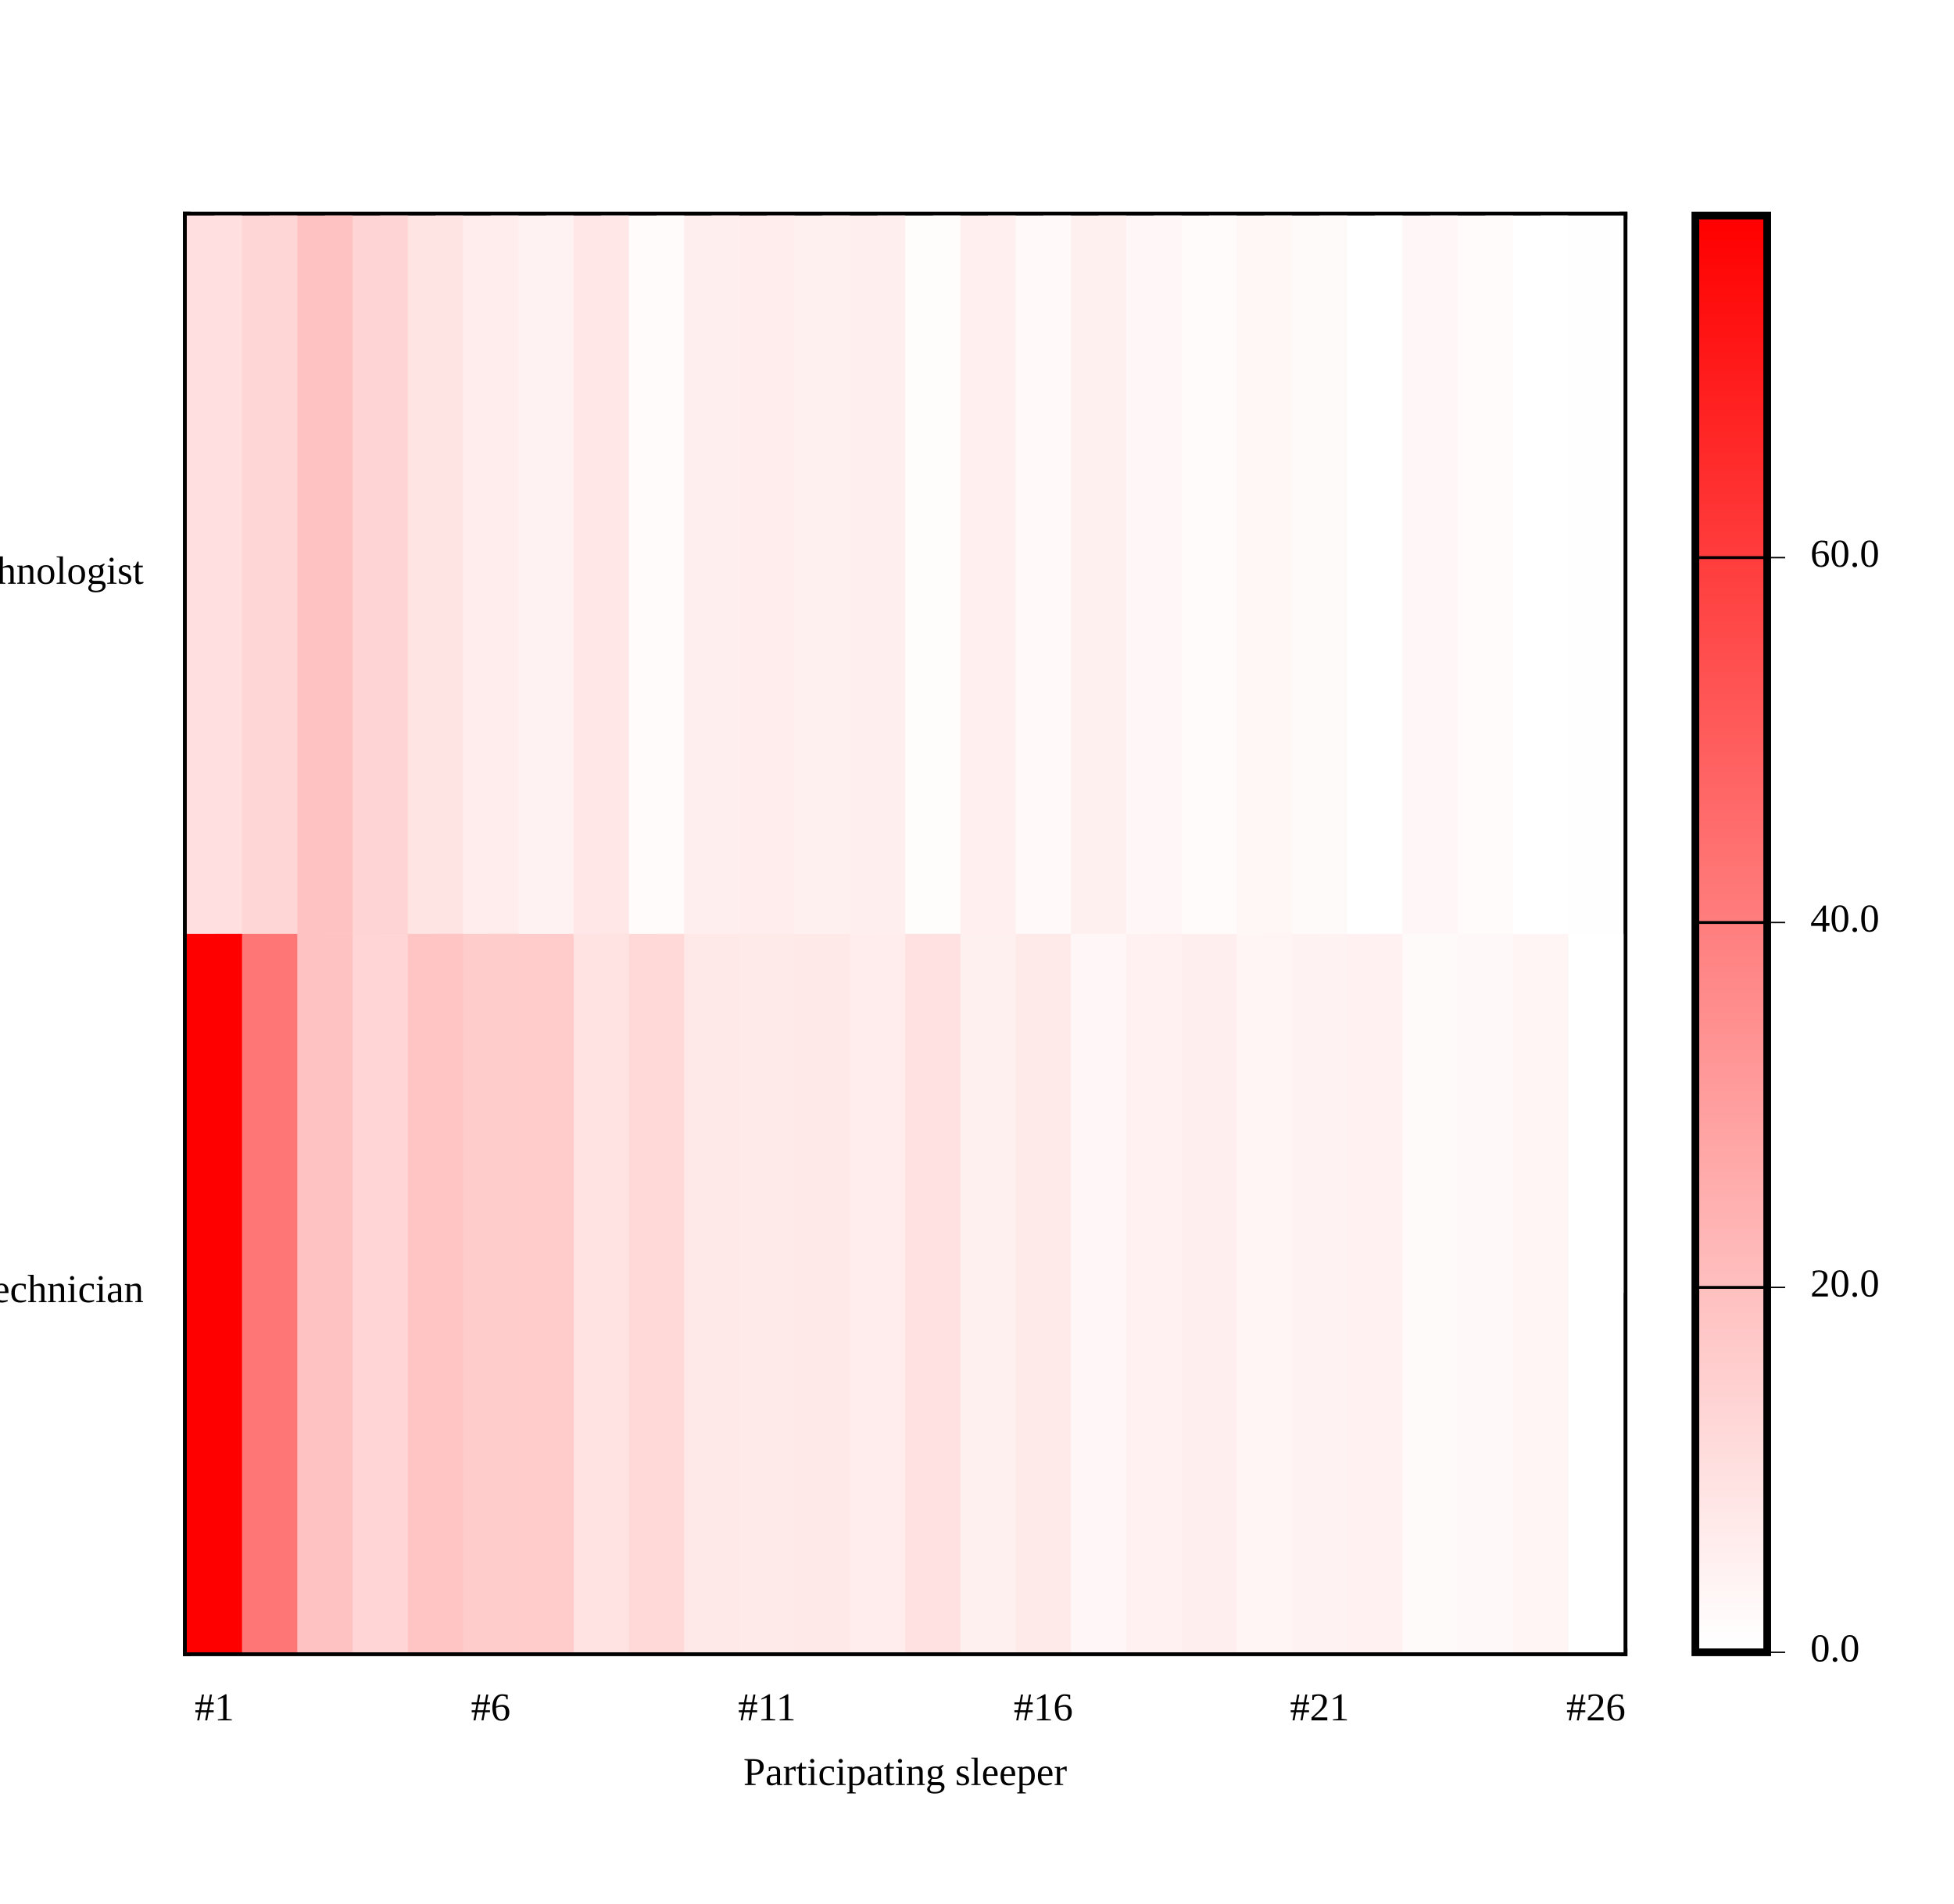
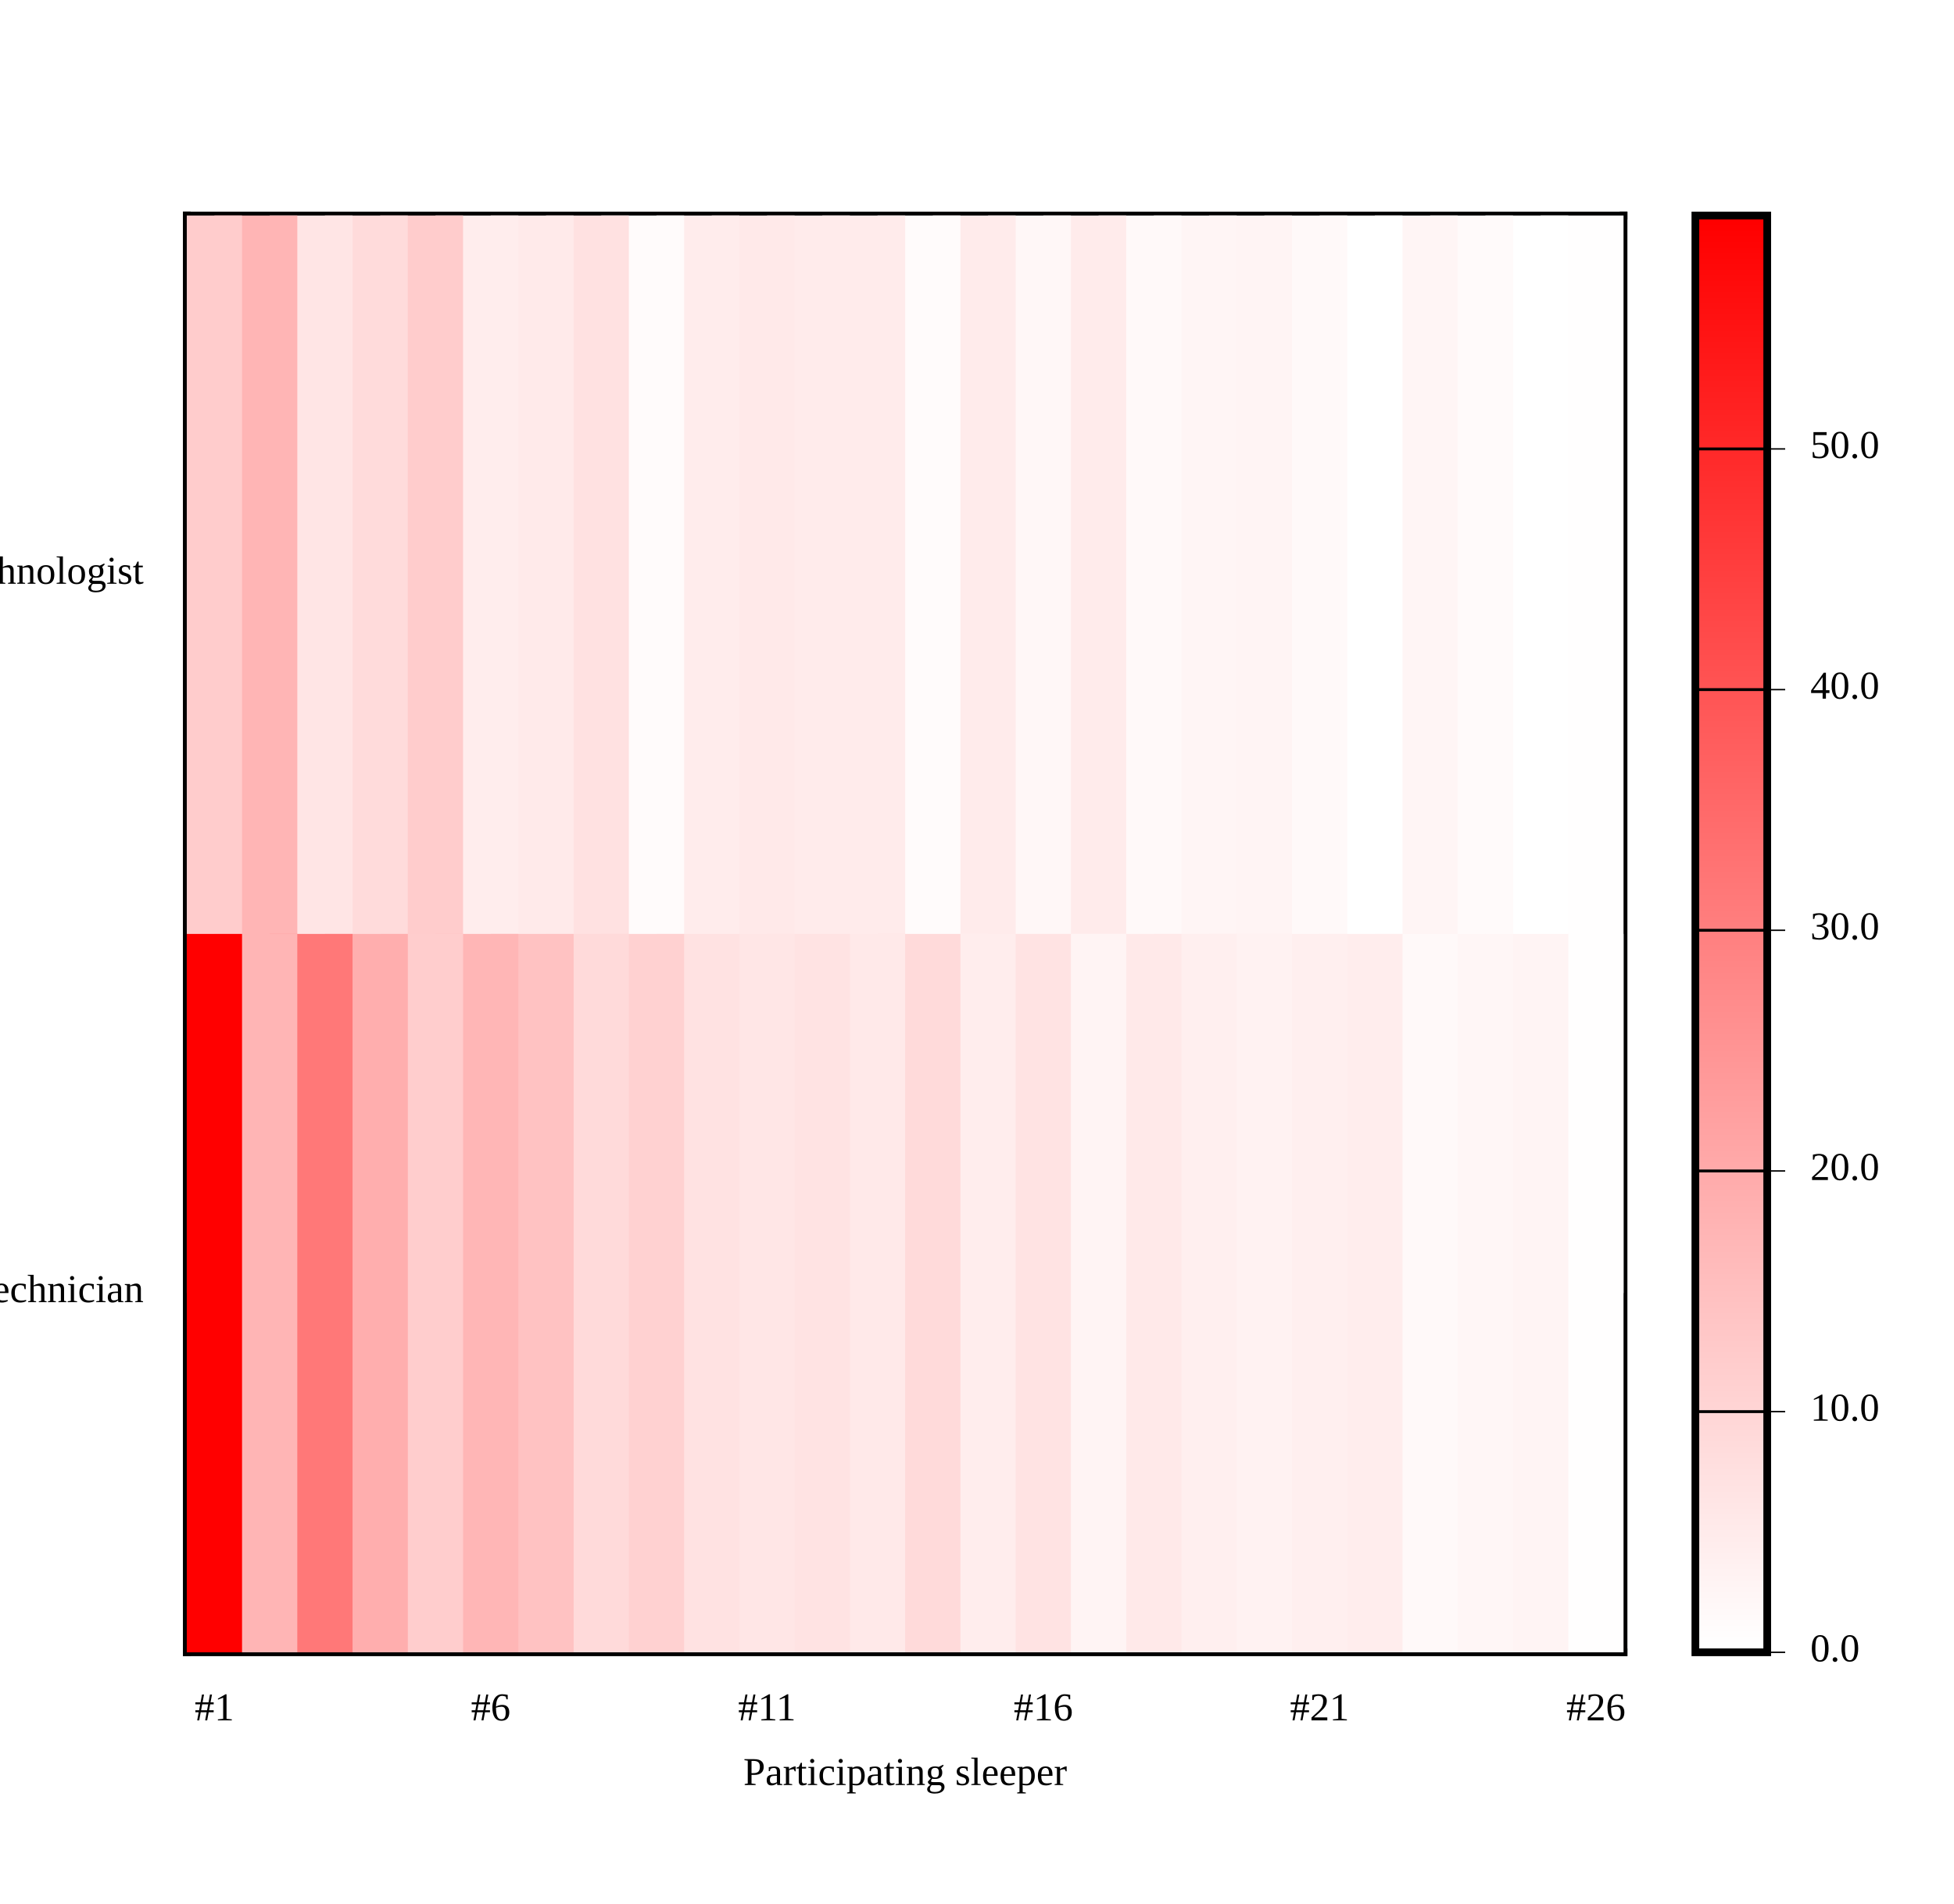
<svg xmlns="http://www.w3.org/2000/svg" height="530" stroke-opacity="1" viewBox="0.0 0.0 544.0 530.0" font-size="1" width="544" stroke="rgb(0,0,0)" version="1.1">
  <defs />
  <g stroke-linejoin="miter" stroke-opacity="1.0" fill-opacity="0.0" stroke="rgb(0,0,0)" stroke-width="0.8" fill="rgb(0,0,0)" stroke-linecap="butt" stroke-miterlimit="10.0">
    <path d="M 52,460 h 400 M 52,360 h 400 M 52,260 h 400 M 52,160 h 400 M 52,60 h 400 " />
  </g>
  <g stroke-linejoin="miter" stroke-opacity="1.0" fill-opacity="0.0" stroke="rgb(0,0,0)" stroke-width="2.148" fill="rgb(0,0,0)" stroke-linecap="square" stroke-miterlimit="10.0">
    <path d="M 52,460 v -400 M 452,460 v -400 " />
  </g>
  <g stroke-linejoin="miter" stroke-opacity="1.0" fill-opacity="1.0" font-size="11.0px" stroke="rgb(0,0,0)" stroke-width="2.148" fill="rgb(0,0,0)" stroke-linecap="butt" stroke-miterlimit="10.0">
    <text dominant-baseline="middle" transform="matrix(1,0,0,1,40,160)" stroke="none" text-anchor="end">technologist</text>
  </g>
  <g stroke-linejoin="miter" stroke-opacity="1.0" fill-opacity="1.0" font-size="11.0px" stroke="rgb(0,0,0)" stroke-width="2.148" fill="rgb(0,0,0)" stroke-linecap="butt" stroke-miterlimit="10.0">
    <text dominant-baseline="middle" transform="matrix(1,0,0,1,40,360)" stroke="none" text-anchor="end">technician</text>
  </g>
  <g stroke-linejoin="miter" stroke-opacity="1.0" fill-opacity="0.0" stroke="rgb(0,0,0)" stroke-width="0.8" fill="rgb(0,0,0)" stroke-linecap="butt" stroke-miterlimit="10.0">
    <path d="M 52,460 v -400 M 128.923,460 v -400 M 205.846,460 v -400 M 282.769,460 v -400 M 359.692,460 v -400 M 436.615,460 v -400 " />
  </g>
  <g stroke-linejoin="miter" stroke-opacity="1.0" fill-opacity="0.0" stroke="rgb(0,0,0)" stroke-width="2.148" fill="rgb(0,0,0)" stroke-linecap="square" stroke-miterlimit="10.0">
    <path d="M 52,460 h 400 M 52,60 h 400 " />
  </g>
  <g stroke-linejoin="miter" stroke-opacity="1.0" fill-opacity="1.0" font-size="11.0px" stroke="rgb(0,0,0)" stroke-width="2.148" fill="rgb(0,0,0)" stroke-linecap="butt" stroke-miterlimit="10.0">
    <text dominant-baseline="text-before-edge" transform="matrix(1,0,0,1,252,490)" stroke="none" text-anchor="middle">Participating sleeper</text>
  </g>
  <g stroke-linejoin="miter" stroke-opacity="1.0" fill-opacity="1.0" font-size="11.0px" stroke="rgb(0,0,0)" stroke-width="2.148" fill="rgb(0,0,0)" stroke-linecap="butt" stroke-miterlimit="10.0">
    <text dominant-baseline="text-before-edge" transform="matrix(1,0,0,1,444.3077,472)" stroke="none" text-anchor="middle">#26</text>
  </g>
  <g stroke-linejoin="miter" stroke-opacity="1.0" fill-opacity="1.0" font-size="11.0px" stroke="rgb(0,0,0)" stroke-width="2.148" fill="rgb(0,0,0)" stroke-linecap="butt" stroke-miterlimit="10.0">
    <text dominant-baseline="text-before-edge" transform="matrix(1,0,0,1,367.3846,472)" stroke="none" text-anchor="middle">#21</text>
  </g>
  <g stroke-linejoin="miter" stroke-opacity="1.0" fill-opacity="1.0" font-size="11.0px" stroke="rgb(0,0,0)" stroke-width="2.148" fill="rgb(0,0,0)" stroke-linecap="butt" stroke-miterlimit="10.0">
    <text dominant-baseline="text-before-edge" transform="matrix(1,0,0,1,290.4615,472)" stroke="none" text-anchor="middle">#16</text>
  </g>
  <g stroke-linejoin="miter" stroke-opacity="1.0" fill-opacity="1.0" font-size="11.0px" stroke="rgb(0,0,0)" stroke-width="2.148" fill="rgb(0,0,0)" stroke-linecap="butt" stroke-miterlimit="10.0">
    <text dominant-baseline="text-before-edge" transform="matrix(1,0,0,1,213.5385,472)" stroke="none" text-anchor="middle">#11</text>
  </g>
  <g stroke-linejoin="miter" stroke-opacity="1.0" fill-opacity="1.0" font-size="11.0px" stroke="rgb(0,0,0)" stroke-width="2.148" fill="rgb(0,0,0)" stroke-linecap="butt" stroke-miterlimit="10.0">
    <text dominant-baseline="text-before-edge" transform="matrix(1,0,0,1,136.6154,472)" stroke="none" text-anchor="middle">#6</text>
  </g>
  <g stroke-linejoin="miter" stroke-opacity="1.0" fill-opacity="1.0" font-size="11.0px" stroke="rgb(0,0,0)" stroke-width="2.148" fill="rgb(0,0,0)" stroke-linecap="butt" stroke-miterlimit="10.0">
    <text dominant-baseline="text-before-edge" transform="matrix(1,0,0,1,59.6923,472)" stroke="none" text-anchor="middle">#1</text>
  </g>
  <g stroke-linejoin="miter" stroke-opacity="1.0" fill-opacity="1.0" stroke="rgb(0,0,0)" stroke-width="0.0" fill="rgb(255,254,254)" stroke-linecap="butt" stroke-miterlimit="10.0">
    <defs>
      <clipPath id="manualmyClip1">
        <path d="M 452,460 l -0,-400 h -400 l -0,400 Z" />
      </clipPath>
    </defs>
    <g clip-path="url(#manualmyClip1)">
      <path d="M 452,360 l -0,-300 h -23.077 l -0,300 Z" />
    </g>
  </g>
  <g stroke-linejoin="miter" stroke-opacity="1.0" fill-opacity="1.0" stroke="rgb(0,0,0)" stroke-width="0.0" fill="rgb(255,255,255)" stroke-linecap="butt" stroke-miterlimit="10.0">
    <defs>
      <clipPath id="manualmyClip2">
        <path d="M 452,460 l -0,-400 h -400 l -0,400 Z" />
      </clipPath>
    </defs>
    <g clip-path="url(#manualmyClip2)">
      <path d="M 436.615,360 l -0,-300 h -23.077 l -0,300 Z" />
    </g>
  </g>
-   <g stroke-linejoin="miter" stroke-opacity="1.0" fill-opacity="1.0" stroke="rgb(0,0,0)" stroke-width="0.0" fill="rgb(255,251,251)" stroke-linecap="butt" stroke-miterlimit="10.0">
+   <g stroke-linejoin="miter" stroke-opacity="1.0" fill-opacity="1.0" stroke="rgb(0,0,0)" stroke-width="0.0" fill="rgb(255,250,250)" stroke-linecap="butt" stroke-miterlimit="10.0">
    <defs>
      <clipPath id="manualmyClip3">
        <path d="M 452,460 l -0,-400 h -400 l -0,400 Z" />
      </clipPath>
    </defs>
    <g clip-path="url(#manualmyClip3)">
      <path d="M 421.231,360 l -0,-300 h -23.077 l -0,300 Z" />
    </g>
  </g>
-   <g stroke-linejoin="miter" stroke-opacity="1.0" fill-opacity="1.0" stroke="rgb(0,0,0)" stroke-width="0.0" fill="rgb(255,247,247)" stroke-linecap="butt" stroke-miterlimit="10.0">
+   <g stroke-linejoin="miter" stroke-opacity="1.0" fill-opacity="1.0" stroke="rgb(0,0,0)" stroke-width="0.0" fill="rgb(255,245,245)" stroke-linecap="butt" stroke-miterlimit="10.0">
    <defs>
      <clipPath id="manualmyClip4">
        <path d="M 452,460 l -0,-400 h -400 l -0,400 Z" />
      </clipPath>
    </defs>
    <g clip-path="url(#manualmyClip4)">
      <path d="M 405.846,360 l -0,-300 h -23.077 l -0,300 Z" />
    </g>
  </g>
  <g stroke-linejoin="miter" stroke-opacity="1.0" fill-opacity="1.0" stroke="rgb(0,0,0)" stroke-width="0.0" fill="rgb(255,255,255)" stroke-linecap="butt" stroke-miterlimit="10.0">
    <defs>
      <clipPath id="manualmyClip5">
        <path d="M 452,460 l -0,-400 h -400 l -0,400 Z" />
      </clipPath>
    </defs>
    <g clip-path="url(#manualmyClip5)">
      <path d="M 390.462,360 l -0,-300 h -23.077 l -0,300 Z" />
    </g>
  </g>
-   <g stroke-linejoin="miter" stroke-opacity="1.0" fill-opacity="1.0" stroke="rgb(0,0,0)" stroke-width="0.0" fill="rgb(255,250,250)" stroke-linecap="butt" stroke-miterlimit="10.0">
+   <g stroke-linejoin="miter" stroke-opacity="1.0" fill-opacity="1.0" stroke="rgb(0,0,0)" stroke-width="0.0" fill="rgb(255,249,249)" stroke-linecap="butt" stroke-miterlimit="10.0">
    <defs>
      <clipPath id="manualmyClip6">
        <path d="M 452,460 l -0,-400 h -400 l -0,400 Z" />
      </clipPath>
    </defs>
    <g clip-path="url(#manualmyClip6)">
      <path d="M 375.077,360 l -0,-300 h -23.077 l -0,300 Z" />
    </g>
  </g>
-   <g stroke-linejoin="miter" stroke-opacity="1.0" fill-opacity="1.0" stroke="rgb(0,0,0)" stroke-width="0.0" fill="rgb(255,246,246)" stroke-linecap="butt" stroke-miterlimit="10.0">
+   <g stroke-linejoin="miter" stroke-opacity="1.0" fill-opacity="1.0" stroke="rgb(0,0,0)" stroke-width="0.0" fill="rgb(255,244,244)" stroke-linecap="butt" stroke-miterlimit="10.0">
    <defs>
      <clipPath id="manualmyClip7">
        <path d="M 452,460 l -0,-400 h -400 l -0,400 Z" />
      </clipPath>
    </defs>
    <g clip-path="url(#manualmyClip7)">
      <path d="M 359.692,360 l -0,-300 h -23.077 l -0,300 Z" />
    </g>
  </g>
-   <g stroke-linejoin="miter" stroke-opacity="1.0" fill-opacity="1.0" stroke="rgb(0,0,0)" stroke-width="0.0" fill="rgb(255,251,251)" stroke-linecap="butt" stroke-miterlimit="10.0">
+   <g stroke-linejoin="miter" stroke-opacity="1.0" fill-opacity="1.0" stroke="rgb(0,0,0)" stroke-width="0.0" fill="rgb(255,245,245)" stroke-linecap="butt" stroke-miterlimit="10.0">
    <defs>
      <clipPath id="manualmyClip8">
        <path d="M 452,460 l -0,-400 h -400 l -0,400 Z" />
      </clipPath>
    </defs>
    <g clip-path="url(#manualmyClip8)">
      <path d="M 344.308,360 l -0,-300 h -23.077 l -0,300 Z" />
    </g>
  </g>
-   <g stroke-linejoin="miter" stroke-opacity="1.0" fill-opacity="1.0" stroke="rgb(0,0,0)" stroke-width="0.0" fill="rgb(255,247,247)" stroke-linecap="butt" stroke-miterlimit="10.0">
+   <g stroke-linejoin="miter" stroke-opacity="1.0" fill-opacity="1.0" stroke="rgb(0,0,0)" stroke-width="0.0" fill="rgb(255,249,249)" stroke-linecap="butt" stroke-miterlimit="10.0">
    <defs>
      <clipPath id="manualmyClip9">
        <path d="M 452,460 l -0,-400 h -400 l -0,400 Z" />
      </clipPath>
    </defs>
    <g clip-path="url(#manualmyClip9)">
      <path d="M 328.923,360 l -0,-300 h -23.077 l -0,300 Z" />
    </g>
  </g>
-   <g stroke-linejoin="miter" stroke-opacity="1.0" fill-opacity="1.0" stroke="rgb(0,0,0)" stroke-width="0.0" fill="rgb(255,240,240)" stroke-linecap="butt" stroke-miterlimit="10.0">
+   <g stroke-linejoin="miter" stroke-opacity="1.0" fill-opacity="1.0" stroke="rgb(0,0,0)" stroke-width="0.0" fill="rgb(255,235,235)" stroke-linecap="butt" stroke-miterlimit="10.0">
    <defs>
      <clipPath id="manualmyClip10">
        <path d="M 452,460 l -0,-400 h -400 l -0,400 Z" />
      </clipPath>
    </defs>
    <g clip-path="url(#manualmyClip10)">
      <path d="M 313.538,360 l -0,-300 h -23.077 l -0,300 Z" />
    </g>
  </g>
-   <g stroke-linejoin="miter" stroke-opacity="1.0" fill-opacity="1.0" stroke="rgb(0,0,0)" stroke-width="0.0" fill="rgb(255,249,249)" stroke-linecap="butt" stroke-miterlimit="10.0">
+   <g stroke-linejoin="miter" stroke-opacity="1.0" fill-opacity="1.0" stroke="rgb(0,0,0)" stroke-width="0.0" fill="rgb(255,247,247)" stroke-linecap="butt" stroke-miterlimit="10.0">
    <defs>
      <clipPath id="manualmyClip11">
        <path d="M 452,460 l -0,-400 h -400 l -0,400 Z" />
      </clipPath>
    </defs>
    <g clip-path="url(#manualmyClip11)">
      <path d="M 298.154,360 l -0,-300 h -23.077 l -0,300 Z" />
    </g>
  </g>
-   <g stroke-linejoin="miter" stroke-opacity="1.0" fill-opacity="1.0" stroke="rgb(0,0,0)" stroke-width="0.0" fill="rgb(255,239,239)" stroke-linecap="butt" stroke-miterlimit="10.0">
+   <g stroke-linejoin="miter" stroke-opacity="1.0" fill-opacity="1.0" stroke="rgb(0,0,0)" stroke-width="0.0" fill="rgb(255,235,235)" stroke-linecap="butt" stroke-miterlimit="10.0">
    <defs>
      <clipPath id="manualmyClip12">
        <path d="M 452,460 l -0,-400 h -400 l -0,400 Z" />
      </clipPath>
    </defs>
    <g clip-path="url(#manualmyClip12)">
      <path d="M 282.769,360 l -0,-300 h -23.077 l -0,300 Z" />
    </g>
  </g>
-   <g stroke-linejoin="miter" stroke-opacity="1.0" fill-opacity="1.0" stroke="rgb(0,0,0)" stroke-width="0.0" fill="rgb(255,252,252)" stroke-linecap="butt" stroke-miterlimit="10.0">
+   <g stroke-linejoin="miter" stroke-opacity="1.0" fill-opacity="1.0" stroke="rgb(0,0,0)" stroke-width="0.0" fill="rgb(255,251,251)" stroke-linecap="butt" stroke-miterlimit="10.0">
    <defs>
      <clipPath id="manualmyClip13">
        <path d="M 452,460 l -0,-400 h -400 l -0,400 Z" />
      </clipPath>
    </defs>
    <g clip-path="url(#manualmyClip13)">
      <path d="M 267.385,360 l -0,-300 h -23.077 l -0,300 Z" />
    </g>
  </g>
-   <g stroke-linejoin="miter" stroke-opacity="1.0" fill-opacity="1.0" stroke="rgb(0,0,0)" stroke-width="0.0" fill="rgb(255,238,238)" stroke-linecap="butt" stroke-miterlimit="10.0">
+   <g stroke-linejoin="miter" stroke-opacity="1.0" fill-opacity="1.0" stroke="rgb(0,0,0)" stroke-width="0.0" fill="rgb(255,235,235)" stroke-linecap="butt" stroke-miterlimit="10.0">
    <defs>
      <clipPath id="manualmyClip14">
        <path d="M 452,460 l -0,-400 h -400 l -0,400 Z" />
      </clipPath>
    </defs>
    <g clip-path="url(#manualmyClip14)">
      <path d="M 252,360 l -0,-300 h -23.077 l -0,300 Z" />
    </g>
  </g>
-   <g stroke-linejoin="miter" stroke-opacity="1.0" fill-opacity="1.0" stroke="rgb(0,0,0)" stroke-width="0.0" fill="rgb(255,240,240)" stroke-linecap="butt" stroke-miterlimit="10.0">
+   <g stroke-linejoin="miter" stroke-opacity="1.0" fill-opacity="1.0" stroke="rgb(0,0,0)" stroke-width="0.0" fill="rgb(255,235,235)" stroke-linecap="butt" stroke-miterlimit="10.0">
    <defs>
      <clipPath id="manualmyClip15">
        <path d="M 452,460 l -0,-400 h -400 l -0,400 Z" />
      </clipPath>
    </defs>
    <g clip-path="url(#manualmyClip15)">
      <path d="M 236.615,360 l -0,-300 h -23.077 l -0,300 Z" />
    </g>
  </g>
-   <g stroke-linejoin="miter" stroke-opacity="1.0" fill-opacity="1.0" stroke="rgb(0,0,0)" stroke-width="0.0" fill="rgb(255,237,237)" stroke-linecap="butt" stroke-miterlimit="10.0">
+   <g stroke-linejoin="miter" stroke-opacity="1.0" fill-opacity="1.0" stroke="rgb(0,0,0)" stroke-width="0.0" fill="rgb(255,233,233)" stroke-linecap="butt" stroke-miterlimit="10.0">
    <defs>
      <clipPath id="manualmyClip16">
        <path d="M 452,460 l -0,-400 h -400 l -0,400 Z" />
      </clipPath>
    </defs>
    <g clip-path="url(#manualmyClip16)">
      <path d="M 221.231,360 l -0,-300 h -23.077 l -0,300 Z" />
    </g>
  </g>
-   <g stroke-linejoin="miter" stroke-opacity="1.0" fill-opacity="1.0" stroke="rgb(0,0,0)" stroke-width="0.0" fill="rgb(255,238,238)" stroke-linecap="butt" stroke-miterlimit="10.0">
+   <g stroke-linejoin="miter" stroke-opacity="1.0" fill-opacity="1.0" stroke="rgb(0,0,0)" stroke-width="0.0" fill="rgb(255,236,236)" stroke-linecap="butt" stroke-miterlimit="10.0">
    <defs>
      <clipPath id="manualmyClip17">
        <path d="M 452,460 l -0,-400 h -400 l -0,400 Z" />
      </clipPath>
    </defs>
    <g clip-path="url(#manualmyClip17)">
      <path d="M 205.846,360 l -0,-300 h -23.077 l -0,300 Z" />
    </g>
  </g>
  <g stroke-linejoin="miter" stroke-opacity="1.0" fill-opacity="1.0" stroke="rgb(0,0,0)" stroke-width="0.0" fill="rgb(255,251,251)" stroke-linecap="butt" stroke-miterlimit="10.0">
    <defs>
      <clipPath id="manualmyClip18">
        <path d="M 452,460 l -0,-400 h -400 l -0,400 Z" />
      </clipPath>
    </defs>
    <g clip-path="url(#manualmyClip18)">
      <path d="M 190.462,360 l -0,-300 h -23.077 l -0,300 Z" />
    </g>
  </g>
-   <g stroke-linejoin="miter" stroke-opacity="1.0" fill-opacity="1.0" stroke="rgb(0,0,0)" stroke-width="0.0" fill="rgb(255,231,231)" stroke-linecap="butt" stroke-miterlimit="10.0">
+   <g stroke-linejoin="miter" stroke-opacity="1.0" fill-opacity="1.0" stroke="rgb(0,0,0)" stroke-width="0.0" fill="rgb(255,225,225)" stroke-linecap="butt" stroke-miterlimit="10.0">
    <defs>
      <clipPath id="manualmyClip19">
        <path d="M 452,460 l -0,-400 h -400 l -0,400 Z" />
      </clipPath>
    </defs>
    <g clip-path="url(#manualmyClip19)">
      <path d="M 175.077,360 l -0,-300 h -23.077 l -0,300 Z" />
    </g>
  </g>
-   <g stroke-linejoin="miter" stroke-opacity="1.0" fill-opacity="1.0" stroke="rgb(0,0,0)" stroke-width="0.0" fill="rgb(255,242,242)" stroke-linecap="butt" stroke-miterlimit="10.0">
+   <g stroke-linejoin="miter" stroke-opacity="1.0" fill-opacity="1.0" stroke="rgb(0,0,0)" stroke-width="0.0" fill="rgb(255,234,234)" stroke-linecap="butt" stroke-miterlimit="10.0">
    <defs>
      <clipPath id="manualmyClip20">
        <path d="M 452,460 l -0,-400 h -400 l -0,400 Z" />
      </clipPath>
    </defs>
    <g clip-path="url(#manualmyClip20)">
      <path d="M 159.692,360 l -0,-300 h -23.077 l -0,300 Z" />
    </g>
  </g>
  <g stroke-linejoin="miter" stroke-opacity="1.0" fill-opacity="1.0" stroke="rgb(0,0,0)" stroke-width="0.0" fill="rgb(255,237,237)" stroke-linecap="butt" stroke-miterlimit="10.0">
    <defs>
      <clipPath id="manualmyClip21">
        <path d="M 452,460 l -0,-400 h -400 l -0,400 Z" />
      </clipPath>
    </defs>
    <g clip-path="url(#manualmyClip21)">
      <path d="M 144.308,360 l -0,-300 h -23.077 l -0,300 Z" />
    </g>
  </g>
-   <g stroke-linejoin="miter" stroke-opacity="1.0" fill-opacity="1.0" stroke="rgb(0,0,0)" stroke-width="0.0" fill="rgb(255,228,228)" stroke-linecap="butt" stroke-miterlimit="10.0">
+   <g stroke-linejoin="miter" stroke-opacity="1.0" fill-opacity="1.0" stroke="rgb(0,0,0)" stroke-width="0.0" fill="rgb(255,204,204)" stroke-linecap="butt" stroke-miterlimit="10.0">
    <defs>
      <clipPath id="manualmyClip22">
        <path d="M 452,460 l -0,-400 h -400 l -0,400 Z" />
      </clipPath>
    </defs>
    <g clip-path="url(#manualmyClip22)">
      <path d="M 128.923,360 l -0,-300 h -23.077 l -0,300 Z" />
    </g>
  </g>
-   <g stroke-linejoin="miter" stroke-opacity="1.0" fill-opacity="1.0" stroke="rgb(0,0,0)" stroke-width="0.0" fill="rgb(255,212,212)" stroke-linecap="butt" stroke-miterlimit="10.0">
+   <g stroke-linejoin="miter" stroke-opacity="1.0" fill-opacity="1.0" stroke="rgb(0,0,0)" stroke-width="0.0" fill="rgb(255,219,219)" stroke-linecap="butt" stroke-miterlimit="10.0">
    <defs>
      <clipPath id="manualmyClip23">
        <path d="M 452,460 l -0,-400 h -400 l -0,400 Z" />
      </clipPath>
    </defs>
    <g clip-path="url(#manualmyClip23)">
      <path d="M 113.538,360 l -0,-300 h -23.077 l -0,300 Z" />
    </g>
  </g>
-   <g stroke-linejoin="miter" stroke-opacity="1.0" fill-opacity="1.0" stroke="rgb(0,0,0)" stroke-width="0.0" fill="rgb(255,194,194)" stroke-linecap="butt" stroke-miterlimit="10.0">
+   <g stroke-linejoin="miter" stroke-opacity="1.0" fill-opacity="1.0" stroke="rgb(0,0,0)" stroke-width="0.0" fill="rgb(255,229,229)" stroke-linecap="butt" stroke-miterlimit="10.0">
    <defs>
      <clipPath id="manualmyClip24">
        <path d="M 452,460 l -0,-400 h -400 l -0,400 Z" />
      </clipPath>
    </defs>
    <g clip-path="url(#manualmyClip24)">
      <path d="M 98.154,360 l -0,-300 h -23.077 l -0,300 Z" />
    </g>
  </g>
-   <g stroke-linejoin="miter" stroke-opacity="1.0" fill-opacity="1.0" stroke="rgb(0,0,0)" stroke-width="0.0" fill="rgb(255,214,214)" stroke-linecap="butt" stroke-miterlimit="10.0">
+   <g stroke-linejoin="miter" stroke-opacity="1.0" fill-opacity="1.0" stroke="rgb(0,0,0)" stroke-width="0.0" fill="rgb(255,181,181)" stroke-linecap="butt" stroke-miterlimit="10.0">
    <defs>
      <clipPath id="manualmyClip25">
        <path d="M 452,460 l -0,-400 h -400 l -0,400 Z" />
      </clipPath>
    </defs>
    <g clip-path="url(#manualmyClip25)">
      <path d="M 82.769,360 l -0,-300 h -23.077 l -0,300 Z" />
    </g>
  </g>
-   <g stroke-linejoin="miter" stroke-opacity="1.0" fill-opacity="1.0" stroke="rgb(0,0,0)" stroke-width="0.0" fill="rgb(255,223,223)" stroke-linecap="butt" stroke-miterlimit="10.0">
+   <g stroke-linejoin="miter" stroke-opacity="1.0" fill-opacity="1.0" stroke="rgb(0,0,0)" stroke-width="0.0" fill="rgb(255,204,204)" stroke-linecap="butt" stroke-miterlimit="10.0">
    <defs>
      <clipPath id="manualmyClip26">
        <path d="M 452,460 l -0,-400 h -400 l -0,400 Z" />
      </clipPath>
    </defs>
    <g clip-path="url(#manualmyClip26)">
      <path d="M 67.385,360 l -0,-300 h -15.385 l -0,300 Z" />
    </g>
  </g>
-   <g stroke-linejoin="miter" stroke-opacity="1.0" fill-opacity="1.0" stroke="rgb(0,0,0)" stroke-width="0.0" fill="rgb(255,255,255)" stroke-linecap="butt" stroke-miterlimit="10.0">
+   <g stroke-linejoin="miter" stroke-opacity="1.0" fill-opacity="1.0" stroke="rgb(0,0,0)" stroke-width="0.0" fill="rgb(255,254,254)" stroke-linecap="butt" stroke-miterlimit="10.0">
    <defs>
      <clipPath id="manualmyClip27">
        <path d="M 452,460 l -0,-400 h -400 l -0,400 Z" />
      </clipPath>
    </defs>
    <g clip-path="url(#manualmyClip27)">
      <path d="M 452,460 l -0,-200 h -23.077 l -0,200 Z" />
    </g>
  </g>
-   <g stroke-linejoin="miter" stroke-opacity="1.0" fill-opacity="1.0" stroke="rgb(0,0,0)" stroke-width="0.0" fill="rgb(255,245,245)" stroke-linecap="butt" stroke-miterlimit="10.0">
+   <g stroke-linejoin="miter" stroke-opacity="1.0" fill-opacity="1.0" stroke="rgb(0,0,0)" stroke-width="0.0" fill="rgb(255,244,244)" stroke-linecap="butt" stroke-miterlimit="10.0">
    <defs>
      <clipPath id="manualmyClip28">
        <path d="M 452,460 l -0,-400 h -400 l -0,400 Z" />
      </clipPath>
    </defs>
    <g clip-path="url(#manualmyClip28)">
      <path d="M 436.615,460 l -0,-200 h -23.077 l -0,200 Z" />
    </g>
  </g>
-   <g stroke-linejoin="miter" stroke-opacity="1.0" fill-opacity="1.0" stroke="rgb(0,0,0)" stroke-width="0.0" fill="rgb(255,248,248)" stroke-linecap="butt" stroke-miterlimit="10.0">
+   <g stroke-linejoin="miter" stroke-opacity="1.0" fill-opacity="1.0" stroke="rgb(0,0,0)" stroke-width="0.0" fill="rgb(255,246,246)" stroke-linecap="butt" stroke-miterlimit="10.0">
    <defs>
      <clipPath id="manualmyClip29">
        <path d="M 452,460 l -0,-400 h -400 l -0,400 Z" />
      </clipPath>
    </defs>
    <g clip-path="url(#manualmyClip29)">
      <path d="M 421.231,460 l -0,-200 h -23.077 l -0,200 Z" />
    </g>
  </g>
-   <g stroke-linejoin="miter" stroke-opacity="1.0" fill-opacity="1.0" stroke="rgb(0,0,0)" stroke-width="0.0" fill="rgb(255,250,250)" stroke-linecap="butt" stroke-miterlimit="10.0">
+   <g stroke-linejoin="miter" stroke-opacity="1.0" fill-opacity="1.0" stroke="rgb(0,0,0)" stroke-width="0.0" fill="rgb(255,249,249)" stroke-linecap="butt" stroke-miterlimit="10.0">
    <defs>
      <clipPath id="manualmyClip30">
        <path d="M 452,460 l -0,-400 h -400 l -0,400 Z" />
      </clipPath>
    </defs>
    <g clip-path="url(#manualmyClip30)">
      <path d="M 405.846,460 l -0,-200 h -23.077 l -0,200 Z" />
    </g>
  </g>
-   <g stroke-linejoin="miter" stroke-opacity="1.0" fill-opacity="1.0" stroke="rgb(0,0,0)" stroke-width="0.0" fill="rgb(255,241,241)" stroke-linecap="butt" stroke-miterlimit="10.0">
+   <g stroke-linejoin="miter" stroke-opacity="1.0" fill-opacity="1.0" stroke="rgb(0,0,0)" stroke-width="0.0" fill="rgb(255,237,237)" stroke-linecap="butt" stroke-miterlimit="10.0">
    <defs>
      <clipPath id="manualmyClip31">
        <path d="M 452,460 l -0,-400 h -400 l -0,400 Z" />
      </clipPath>
    </defs>
    <g clip-path="url(#manualmyClip31)">
      <path d="M 390.462,460 l -0,-200 h -23.077 l -0,200 Z" />
    </g>
  </g>
-   <g stroke-linejoin="miter" stroke-opacity="1.0" fill-opacity="1.0" stroke="rgb(0,0,0)" stroke-width="0.0" fill="rgb(255,242,242)" stroke-linecap="butt" stroke-miterlimit="10.0">
+   <g stroke-linejoin="miter" stroke-opacity="1.0" fill-opacity="1.0" stroke="rgb(0,0,0)" stroke-width="0.0" fill="rgb(255,239,239)" stroke-linecap="butt" stroke-miterlimit="10.0">
    <defs>
      <clipPath id="manualmyClip32">
        <path d="M 452,460 l -0,-400 h -400 l -0,400 Z" />
      </clipPath>
    </defs>
    <g clip-path="url(#manualmyClip32)">
      <path d="M 375.077,460 l -0,-200 h -23.077 l -0,200 Z" />
    </g>
  </g>
-   <g stroke-linejoin="miter" stroke-opacity="1.0" fill-opacity="1.0" stroke="rgb(0,0,0)" stroke-width="0.0" fill="rgb(255,245,245)" stroke-linecap="butt" stroke-miterlimit="10.0">
+   <g stroke-linejoin="miter" stroke-opacity="1.0" fill-opacity="1.0" stroke="rgb(0,0,0)" stroke-width="0.0" fill="rgb(255,242,242)" stroke-linecap="butt" stroke-miterlimit="10.0">
    <defs>
      <clipPath id="manualmyClip33">
        <path d="M 452,460 l -0,-400 h -400 l -0,400 Z" />
      </clipPath>
    </defs>
    <g clip-path="url(#manualmyClip33)">
      <path d="M 359.692,460 l -0,-200 h -23.077 l -0,200 Z" />
    </g>
  </g>
-   <g stroke-linejoin="miter" stroke-opacity="1.0" fill-opacity="1.0" stroke="rgb(0,0,0)" stroke-width="0.0" fill="rgb(255,238,238)" stroke-linecap="butt" stroke-miterlimit="10.0">
+   <g stroke-linejoin="miter" stroke-opacity="1.0" fill-opacity="1.0" stroke="rgb(0,0,0)" stroke-width="0.0" fill="rgb(255,239,239)" stroke-linecap="butt" stroke-miterlimit="10.0">
    <defs>
      <clipPath id="manualmyClip34">
        <path d="M 452,460 l -0,-400 h -400 l -0,400 Z" />
      </clipPath>
    </defs>
    <g clip-path="url(#manualmyClip34)">
      <path d="M 344.308,460 l -0,-200 h -23.077 l -0,200 Z" />
    </g>
  </g>
-   <g stroke-linejoin="miter" stroke-opacity="1.0" fill-opacity="1.0" stroke="rgb(0,0,0)" stroke-width="0.0" fill="rgb(255,241,241)" stroke-linecap="butt" stroke-miterlimit="10.0">
+   <g stroke-linejoin="miter" stroke-opacity="1.0" fill-opacity="1.0" stroke="rgb(0,0,0)" stroke-width="0.0" fill="rgb(255,233,233)" stroke-linecap="butt" stroke-miterlimit="10.0">
    <defs>
      <clipPath id="manualmyClip35">
        <path d="M 452,460 l -0,-400 h -400 l -0,400 Z" />
      </clipPath>
    </defs>
    <g clip-path="url(#manualmyClip35)">
      <path d="M 328.923,460 l -0,-200 h -23.077 l -0,200 Z" />
    </g>
  </g>
-   <g stroke-linejoin="miter" stroke-opacity="1.0" fill-opacity="1.0" stroke="rgb(0,0,0)" stroke-width="0.0" fill="rgb(255,247,247)" stroke-linecap="butt" stroke-miterlimit="10.0">
+   <g stroke-linejoin="miter" stroke-opacity="1.0" fill-opacity="1.0" stroke="rgb(0,0,0)" stroke-width="0.0" fill="rgb(255,244,244)" stroke-linecap="butt" stroke-miterlimit="10.0">
    <defs>
      <clipPath id="manualmyClip36">
        <path d="M 452,460 l -0,-400 h -400 l -0,400 Z" />
      </clipPath>
    </defs>
    <g clip-path="url(#manualmyClip36)">
      <path d="M 313.538,460 l -0,-200 h -23.077 l -0,200 Z" />
    </g>
  </g>
-   <g stroke-linejoin="miter" stroke-opacity="1.0" fill-opacity="1.0" stroke="rgb(0,0,0)" stroke-width="0.0" fill="rgb(255,234,234)" stroke-linecap="butt" stroke-miterlimit="10.0">
+   <g stroke-linejoin="miter" stroke-opacity="1.0" fill-opacity="1.0" stroke="rgb(0,0,0)" stroke-width="0.0" fill="rgb(255,227,227)" stroke-linecap="butt" stroke-miterlimit="10.0">
    <defs>
      <clipPath id="manualmyClip37">
        <path d="M 452,460 l -0,-400 h -400 l -0,400 Z" />
      </clipPath>
    </defs>
    <g clip-path="url(#manualmyClip37)">
      <path d="M 298.154,460 l -0,-200 h -23.077 l -0,200 Z" />
    </g>
  </g>
-   <g stroke-linejoin="miter" stroke-opacity="1.0" fill-opacity="1.0" stroke="rgb(0,0,0)" stroke-width="0.0" fill="rgb(255,240,240)" stroke-linecap="butt" stroke-miterlimit="10.0">
+   <g stroke-linejoin="miter" stroke-opacity="1.0" fill-opacity="1.0" stroke="rgb(0,0,0)" stroke-width="0.0" fill="rgb(255,237,237)" stroke-linecap="butt" stroke-miterlimit="10.0">
    <defs>
      <clipPath id="manualmyClip38">
        <path d="M 452,460 l -0,-400 h -400 l -0,400 Z" />
      </clipPath>
    </defs>
    <g clip-path="url(#manualmyClip38)">
      <path d="M 282.769,460 l -0,-200 h -23.077 l -0,200 Z" />
    </g>
  </g>
-   <g stroke-linejoin="miter" stroke-opacity="1.0" fill-opacity="1.0" stroke="rgb(0,0,0)" stroke-width="0.0" fill="rgb(255,225,225)" stroke-linecap="butt" stroke-miterlimit="10.0">
+   <g stroke-linejoin="miter" stroke-opacity="1.0" fill-opacity="1.0" stroke="rgb(0,0,0)" stroke-width="0.0" fill="rgb(255,218,218)" stroke-linecap="butt" stroke-miterlimit="10.0">
    <defs>
      <clipPath id="manualmyClip39">
        <path d="M 452,460 l -0,-400 h -400 l -0,400 Z" />
      </clipPath>
    </defs>
    <g clip-path="url(#manualmyClip39)">
      <path d="M 267.385,460 l -0,-200 h -23.077 l -0,200 Z" />
    </g>
  </g>
-   <g stroke-linejoin="miter" stroke-opacity="1.0" fill-opacity="1.0" stroke="rgb(0,0,0)" stroke-width="0.0" fill="rgb(255,237,237)" stroke-linecap="butt" stroke-miterlimit="10.0">
+   <g stroke-linejoin="miter" stroke-opacity="1.0" fill-opacity="1.0" stroke="rgb(0,0,0)" stroke-width="0.0" fill="rgb(255,233,233)" stroke-linecap="butt" stroke-miterlimit="10.0">
    <defs>
      <clipPath id="manualmyClip40">
        <path d="M 452,460 l -0,-400 h -400 l -0,400 Z" />
      </clipPath>
    </defs>
    <g clip-path="url(#manualmyClip40)">
      <path d="M 252,460 l -0,-200 h -23.077 l -0,200 Z" />
    </g>
  </g>
-   <g stroke-linejoin="miter" stroke-opacity="1.0" fill-opacity="1.0" stroke="rgb(0,0,0)" stroke-width="0.0" fill="rgb(255,232,232)" stroke-linecap="butt" stroke-miterlimit="10.0">
+   <g stroke-linejoin="miter" stroke-opacity="1.0" fill-opacity="1.0" stroke="rgb(0,0,0)" stroke-width="0.0" fill="rgb(255,227,227)" stroke-linecap="butt" stroke-miterlimit="10.0">
    <defs>
      <clipPath id="manualmyClip41">
        <path d="M 452,460 l -0,-400 h -400 l -0,400 Z" />
      </clipPath>
    </defs>
    <g clip-path="url(#manualmyClip41)">
      <path d="M 236.615,460 l -0,-200 h -23.077 l -0,200 Z" />
    </g>
  </g>
-   <g stroke-linejoin="miter" stroke-opacity="1.0" fill-opacity="1.0" stroke="rgb(0,0,0)" stroke-width="0.0" fill="rgb(255,234,234)" stroke-linecap="butt" stroke-miterlimit="10.0">
+   <g stroke-linejoin="miter" stroke-opacity="1.0" fill-opacity="1.0" stroke="rgb(0,0,0)" stroke-width="0.0" fill="rgb(255,230,230)" stroke-linecap="butt" stroke-miterlimit="10.0">
    <defs>
      <clipPath id="manualmyClip42">
        <path d="M 452,460 l -0,-400 h -400 l -0,400 Z" />
      </clipPath>
    </defs>
    <g clip-path="url(#manualmyClip42)">
      <path d="M 221.231,460 l -0,-200 h -23.077 l -0,200 Z" />
    </g>
  </g>
-   <g stroke-linejoin="miter" stroke-opacity="1.0" fill-opacity="1.0" stroke="rgb(0,0,0)" stroke-width="0.0" fill="rgb(255,232,232)" stroke-linecap="butt" stroke-miterlimit="10.0">
+   <g stroke-linejoin="miter" stroke-opacity="1.0" fill-opacity="1.0" stroke="rgb(0,0,0)" stroke-width="0.0" fill="rgb(255,226,226)" stroke-linecap="butt" stroke-miterlimit="10.0">
    <defs>
      <clipPath id="manualmyClip43">
        <path d="M 452,460 l -0,-400 h -400 l -0,400 Z" />
      </clipPath>
    </defs>
    <g clip-path="url(#manualmyClip43)">
      <path d="M 205.846,460 l -0,-200 h -23.077 l -0,200 Z" />
    </g>
  </g>
-   <g stroke-linejoin="miter" stroke-opacity="1.0" fill-opacity="1.0" stroke="rgb(0,0,0)" stroke-width="0.0" fill="rgb(255,216,216)" stroke-linecap="butt" stroke-miterlimit="10.0">
+   <g stroke-linejoin="miter" stroke-opacity="1.0" fill-opacity="1.0" stroke="rgb(0,0,0)" stroke-width="0.0" fill="rgb(255,209,209)" stroke-linecap="butt" stroke-miterlimit="10.0">
    <defs>
      <clipPath id="manualmyClip44">
        <path d="M 452,460 l -0,-400 h -400 l -0,400 Z" />
      </clipPath>
    </defs>
    <g clip-path="url(#manualmyClip44)">
      <path d="M 190.462,460 l -0,-200 h -23.077 l -0,200 Z" />
    </g>
  </g>
-   <g stroke-linejoin="miter" stroke-opacity="1.0" fill-opacity="1.0" stroke="rgb(0,0,0)" stroke-width="0.0" fill="rgb(255,226,226)" stroke-linecap="butt" stroke-miterlimit="10.0">
+   <g stroke-linejoin="miter" stroke-opacity="1.0" fill-opacity="1.0" stroke="rgb(0,0,0)" stroke-width="0.0" fill="rgb(255,218,218)" stroke-linecap="butt" stroke-miterlimit="10.0">
    <defs>
      <clipPath id="manualmyClip45">
        <path d="M 452,460 l -0,-400 h -400 l -0,400 Z" />
      </clipPath>
    </defs>
    <g clip-path="url(#manualmyClip45)">
      <path d="M 175.077,460 l -0,-200 h -23.077 l -0,200 Z" />
    </g>
  </g>
-   <g stroke-linejoin="miter" stroke-opacity="1.0" fill-opacity="1.0" stroke="rgb(0,0,0)" stroke-width="0.0" fill="rgb(255,203,203)" stroke-linecap="butt" stroke-miterlimit="10.0">
+   <g stroke-linejoin="miter" stroke-opacity="1.0" fill-opacity="1.0" stroke="rgb(0,0,0)" stroke-width="0.0" fill="rgb(255,194,194)" stroke-linecap="butt" stroke-miterlimit="10.0">
    <defs>
      <clipPath id="manualmyClip46">
        <path d="M 452,460 l -0,-400 h -400 l -0,400 Z" />
      </clipPath>
    </defs>
    <g clip-path="url(#manualmyClip46)">
      <path d="M 159.692,460 l -0,-200 h -23.077 l -0,200 Z" />
    </g>
  </g>
-   <g stroke-linejoin="miter" stroke-opacity="1.0" fill-opacity="1.0" stroke="rgb(0,0,0)" stroke-width="0.0" fill="rgb(255,204,204)" stroke-linecap="butt" stroke-miterlimit="10.0">
+   <g stroke-linejoin="miter" stroke-opacity="1.0" fill-opacity="1.0" stroke="rgb(0,0,0)" stroke-width="0.0" fill="rgb(255,182,182)" stroke-linecap="butt" stroke-miterlimit="10.0">
    <defs>
      <clipPath id="manualmyClip47">
        <path d="M 452,460 l -0,-400 h -400 l -0,400 Z" />
      </clipPath>
    </defs>
    <g clip-path="url(#manualmyClip47)">
      <path d="M 144.308,460 l -0,-200 h -23.077 l -0,200 Z" />
    </g>
  </g>
-   <g stroke-linejoin="miter" stroke-opacity="1.0" fill-opacity="1.0" stroke="rgb(0,0,0)" stroke-width="0.0" fill="rgb(255,196,196)" stroke-linecap="butt" stroke-miterlimit="10.0">
+   <g stroke-linejoin="miter" stroke-opacity="1.0" fill-opacity="1.0" stroke="rgb(0,0,0)" stroke-width="0.0" fill="rgb(255,205,205)" stroke-linecap="butt" stroke-miterlimit="10.0">
    <defs>
      <clipPath id="manualmyClip48">
        <path d="M 452,460 l -0,-400 h -400 l -0,400 Z" />
      </clipPath>
    </defs>
    <g clip-path="url(#manualmyClip48)">
      <path d="M 128.923,460 l -0,-200 h -23.077 l -0,200 Z" />
    </g>
  </g>
-   <g stroke-linejoin="miter" stroke-opacity="1.0" fill-opacity="1.0" stroke="rgb(0,0,0)" stroke-width="0.0" fill="rgb(255,213,213)" stroke-linecap="butt" stroke-miterlimit="10.0">
+   <g stroke-linejoin="miter" stroke-opacity="1.0" fill-opacity="1.0" stroke="rgb(0,0,0)" stroke-width="0.0" fill="rgb(255,174,174)" stroke-linecap="butt" stroke-miterlimit="10.0">
    <defs>
      <clipPath id="manualmyClip49">
        <path d="M 452,460 l -0,-400 h -400 l -0,400 Z" />
      </clipPath>
    </defs>
    <g clip-path="url(#manualmyClip49)">
      <path d="M 113.538,460 l -0,-200 h -23.077 l -0,200 Z" />
    </g>
  </g>
-   <g stroke-linejoin="miter" stroke-opacity="1.0" fill-opacity="1.0" stroke="rgb(0,0,0)" stroke-width="0.0" fill="rgb(255,194,194)" stroke-linecap="butt" stroke-miterlimit="10.0">
+   <g stroke-linejoin="miter" stroke-opacity="1.0" fill-opacity="1.0" stroke="rgb(0,0,0)" stroke-width="0.0" fill="rgb(255,120,120)" stroke-linecap="butt" stroke-miterlimit="10.0">
    <defs>
      <clipPath id="manualmyClip50">
        <path d="M 452,460 l -0,-400 h -400 l -0,400 Z" />
      </clipPath>
    </defs>
    <g clip-path="url(#manualmyClip50)">
      <path d="M 98.154,460 l -0,-200 h -23.077 l -0,200 Z" />
    </g>
  </g>
-   <g stroke-linejoin="miter" stroke-opacity="1.0" fill-opacity="1.0" stroke="rgb(0,0,0)" stroke-width="0.0" fill="rgb(255,118,118)" stroke-linecap="butt" stroke-miterlimit="10.0">
+   <g stroke-linejoin="miter" stroke-opacity="1.0" fill-opacity="1.0" stroke="rgb(0,0,0)" stroke-width="0.0" fill="rgb(255,181,181)" stroke-linecap="butt" stroke-miterlimit="10.0">
    <defs>
      <clipPath id="manualmyClip51">
        <path d="M 452,460 l -0,-400 h -400 l -0,400 Z" />
      </clipPath>
    </defs>
    <g clip-path="url(#manualmyClip51)">
      <path d="M 82.769,460 l -0,-200 h -23.077 l -0,200 Z" />
    </g>
  </g>
  <g stroke-linejoin="miter" stroke-opacity="1.0" fill-opacity="1.0" stroke="rgb(0,0,0)" stroke-width="0.0" fill="rgb(255,0,0)" stroke-linecap="butt" stroke-miterlimit="10.0">
    <defs>
      <clipPath id="manualmyClip52">
        <path d="M 452,460 l -0,-400 h -400 l -0,400 Z" />
      </clipPath>
    </defs>
    <g clip-path="url(#manualmyClip52)">
      <path d="M 67.385,460 l -0,-200 h -15.385 l -0,200 Z" />
    </g>
  </g>
  <g stroke-linejoin="miter" stroke-opacity="1.0" fill-opacity="1.0" font-size="11.0px" stroke="rgb(0,0,0)" stroke-width="2.148" fill="rgb(0,0,0)" stroke-linecap="butt" stroke-miterlimit="10.0">
-     <text dominant-baseline="middle" transform="matrix(1,0,0,1,504,155.2381)" stroke="none" text-anchor="start">60.0</text>
-   </g>
-   <g stroke-linejoin="miter" stroke-opacity="1.0" fill-opacity="1.0" font-size="11.0px" stroke="rgb(0,0,0)" stroke-width="2.148" fill="rgb(0,0,0)" stroke-linecap="butt" stroke-miterlimit="10.0">
-     <text dominant-baseline="middle" transform="matrix(1,0,0,1,504,256.8254)" stroke="none" text-anchor="start">40.0</text>
-   </g>
-   <g stroke-linejoin="miter" stroke-opacity="1.0" fill-opacity="1.0" font-size="11.0px" stroke="rgb(0,0,0)" stroke-width="2.148" fill="rgb(0,0,0)" stroke-linecap="butt" stroke-miterlimit="10.0">
-     <text dominant-baseline="middle" transform="matrix(1,0,0,1,504,358.4127)" stroke="none" text-anchor="start">20.0</text>
+     <text dominant-baseline="middle" transform="matrix(1,0,0,1,504,124.9832)" stroke="none" text-anchor="start">50.0</text>
+   </g>
+   <g stroke-linejoin="miter" stroke-opacity="1.0" fill-opacity="1.0" font-size="11.0px" stroke="rgb(0,0,0)" stroke-width="2.148" fill="rgb(0,0,0)" stroke-linecap="butt" stroke-miterlimit="10.0">
+     <text dominant-baseline="middle" transform="matrix(1,0,0,1,504,191.9865)" stroke="none" text-anchor="start">40.0</text>
+   </g>
+   <g stroke-linejoin="miter" stroke-opacity="1.0" fill-opacity="1.0" font-size="11.0px" stroke="rgb(0,0,0)" stroke-width="2.148" fill="rgb(0,0,0)" stroke-linecap="butt" stroke-miterlimit="10.0">
+     <text dominant-baseline="middle" transform="matrix(1,0,0,1,504,258.9899)" stroke="none" text-anchor="start">30.0</text>
+   </g>
+   <g stroke-linejoin="miter" stroke-opacity="1.0" fill-opacity="1.0" font-size="11.0px" stroke="rgb(0,0,0)" stroke-width="2.148" fill="rgb(0,0,0)" stroke-linecap="butt" stroke-miterlimit="10.0">
+     <text dominant-baseline="middle" transform="matrix(1,0,0,1,504,325.9933)" stroke="none" text-anchor="start">20.0</text>
+   </g>
+   <g stroke-linejoin="miter" stroke-opacity="1.0" fill-opacity="1.0" font-size="11.0px" stroke="rgb(0,0,0)" stroke-width="2.148" fill="rgb(0,0,0)" stroke-linecap="butt" stroke-miterlimit="10.0">
+     <text dominant-baseline="middle" transform="matrix(1,0,0,1,504,392.9966)" stroke="none" text-anchor="start">10.0</text>
  </g>
  <g stroke-linejoin="miter" stroke-opacity="1.0" fill-opacity="1.0" font-size="11.0px" stroke="rgb(0,0,0)" stroke-width="2.148" fill="rgb(0,0,0)" stroke-linecap="butt" stroke-miterlimit="10.0">
    <text dominant-baseline="middle" transform="matrix(1,0,0,1,504,460)" stroke="none" text-anchor="start">0.0</text>
  </g>
  <defs>
-     <linearGradient x2="0.5" y1="0" gradientUnits="userSpaceOnUse" spreadMethod="pad" gradientTransform="matrix(-0,-400,-20,-0,482,260)" id="gradient138" y2="0" x1="-0.5">
+     <linearGradient x2="0.5" y1="0" gradientUnits="userSpaceOnUse" spreadMethod="pad" gradientTransform="matrix(-0,-400,-20,-0,482,260)" id="gradient142" y2="0" x1="-0.5">
      <stop stop-opacity="1" offset="0" stop-color="rgb(255,255,255)" />
      <stop stop-opacity="1" offset="1" stop-color="rgb(255,0,0)" />
    </linearGradient>
  </defs>
-   <g stroke-linejoin="miter" stroke-opacity="1.0" fill-opacity="1" stroke="rgb(0,0,0)" stroke-width="0.0" fill="url(#gradient138)" stroke-linecap="butt" stroke-miterlimit="10.0">
+   <g stroke-linejoin="miter" stroke-opacity="1.0" fill-opacity="1" stroke="rgb(0,0,0)" stroke-width="0.0" fill="url(#gradient142)" stroke-linecap="butt" stroke-miterlimit="10.0">
    <path d="M 492,60 l -20,0 v 400 l 20,0 Z" />
  </g>
  <g stroke-linejoin="miter" stroke-opacity="1.0" fill-opacity="0.0" stroke="rgb(0,0,0)" stroke-width="0.8" fill="rgb(0,0,0)" stroke-linecap="butt" stroke-miterlimit="10.0">
-     <path d="M 492,460 h -20 M 492,358.413 h -20 M 492,256.825 h -20 M 492,155.238 h -20 " />
+     <path d="M 492,460 h -20 M 492,392.997 h -20 M 492,325.993 h -20 M 492,258.99 h -20 M 492,191.987 h -20 M 492,124.983 h -20 " />
  </g>
  <g stroke-linejoin="miter" stroke-opacity="1.0" fill-opacity="0.0" stroke="rgb(0,0,0)" stroke-width="0.4" fill="rgb(0,0,0)" stroke-linecap="butt" stroke-miterlimit="10.0">
-     <path d="M 497,155.238 h -10 " />
+     <path d="M 497,124.983 h -10 " />
  </g>
  <g stroke-linejoin="miter" stroke-opacity="1.0" fill-opacity="0.0" stroke="rgb(0,0,0)" stroke-width="0.4" fill="rgb(0,0,0)" stroke-linecap="butt" stroke-miterlimit="10.0">
-     <path d="M 497,256.825 h -10 " />
+     <path d="M 497,191.987 h -10 " />
  </g>
  <g stroke-linejoin="miter" stroke-opacity="1.0" fill-opacity="0.0" stroke="rgb(0,0,0)" stroke-width="0.4" fill="rgb(0,0,0)" stroke-linecap="butt" stroke-miterlimit="10.0">
-     <path d="M 497,358.413 h -10 " />
+     <path d="M 497,258.99 h -10 " />
+   </g>
+   <g stroke-linejoin="miter" stroke-opacity="1.0" fill-opacity="0.0" stroke="rgb(0,0,0)" stroke-width="0.4" fill="rgb(0,0,0)" stroke-linecap="butt" stroke-miterlimit="10.0">
+     <path d="M 497,325.993 h -10 " />
+   </g>
+   <g stroke-linejoin="miter" stroke-opacity="1.0" fill-opacity="0.0" stroke="rgb(0,0,0)" stroke-width="0.4" fill="rgb(0,0,0)" stroke-linecap="butt" stroke-miterlimit="10.0">
+     <path d="M 497,392.997 h -10 " />
  </g>
  <g stroke-linejoin="miter" stroke-opacity="1.0" fill-opacity="0.0" stroke="rgb(0,0,0)" stroke-width="0.4" fill="rgb(0,0,0)" stroke-linecap="butt" stroke-miterlimit="10.0">
    <path d="M 497,460 h -10 " />
  </g>
  <g stroke-linejoin="miter" stroke-opacity="1.0" fill-opacity="0.0" stroke="rgb(0,0,0)" stroke-width="2.148" fill="rgb(0,0,0)" stroke-linecap="butt" stroke-miterlimit="10.0">
    <path d="M 492,60 l -20,0 v 400 l 20,0 Z" />
  </g>
  <g stroke-linejoin="miter" stroke-opacity="1.0" fill-opacity="1.0" font-size="11.0px" stroke="rgb(0,0,0)" stroke-width="2.148" fill="rgb(0,0,0)" stroke-linecap="butt" stroke-miterlimit="10.0">
    <text dominant-baseline="text-after-edge" transform="matrix(1,0,0,1,252,40)" stroke="none" text-anchor="middle" />
  </g>
</svg>
